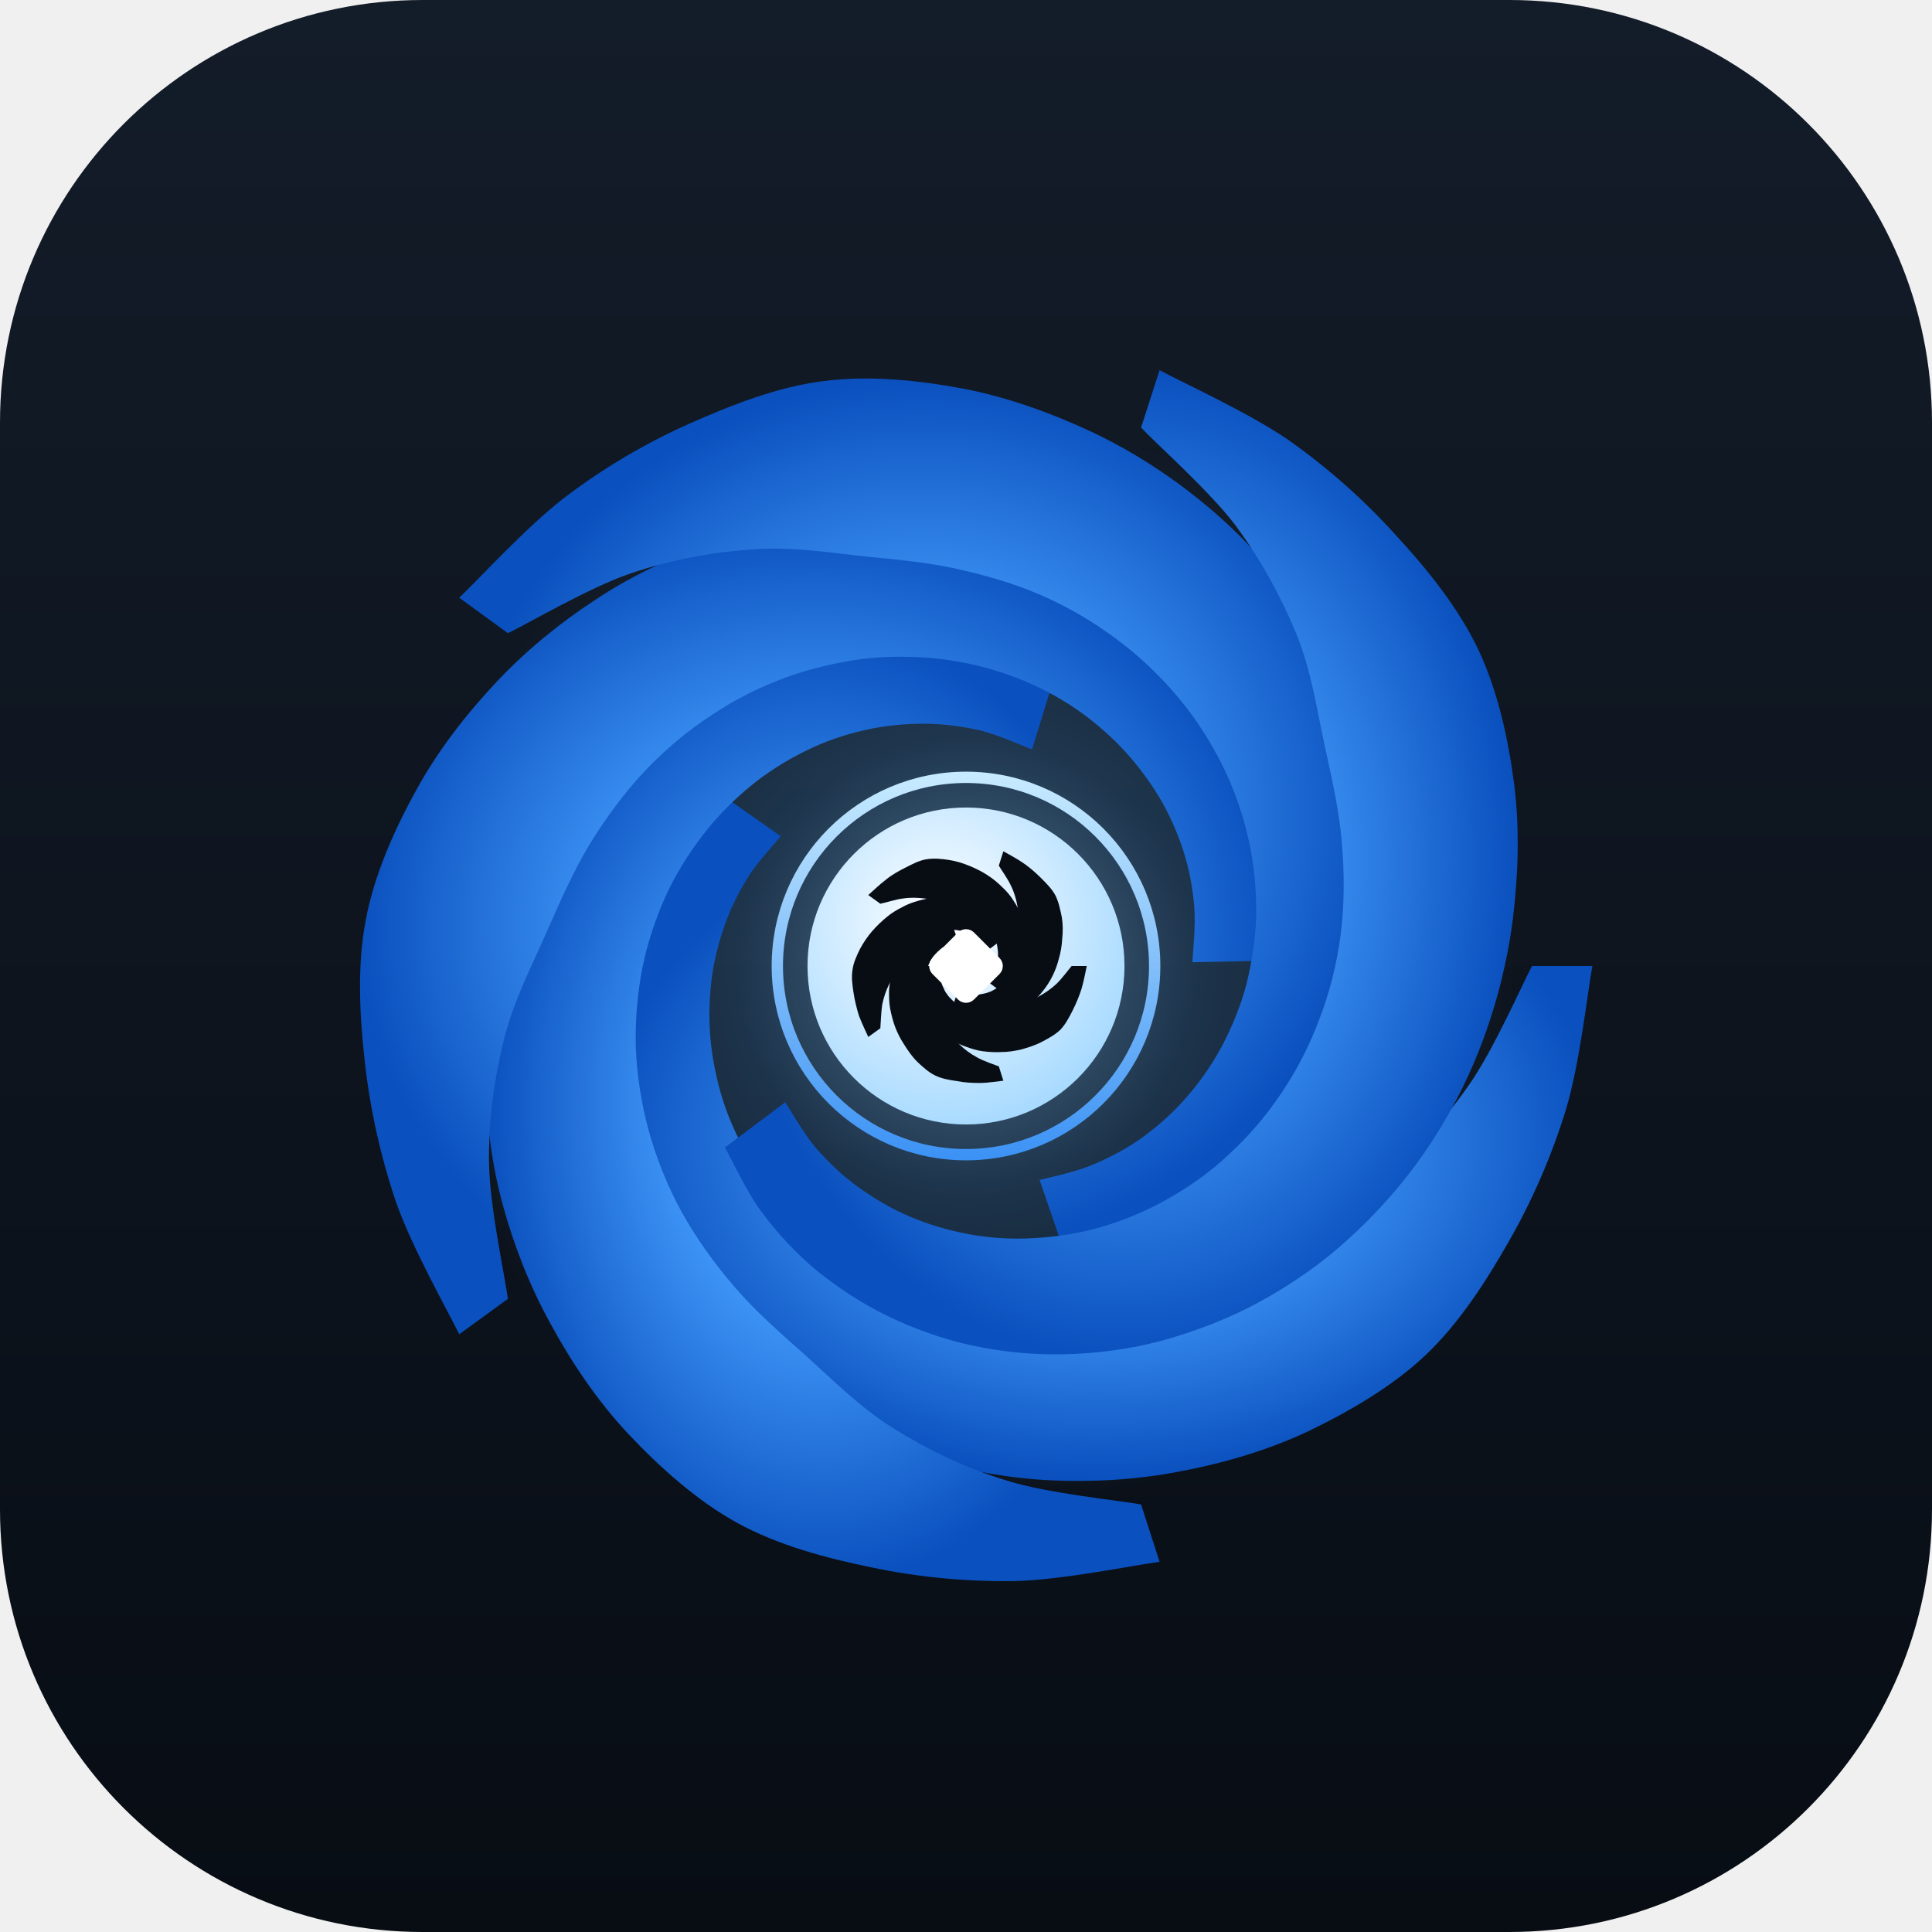
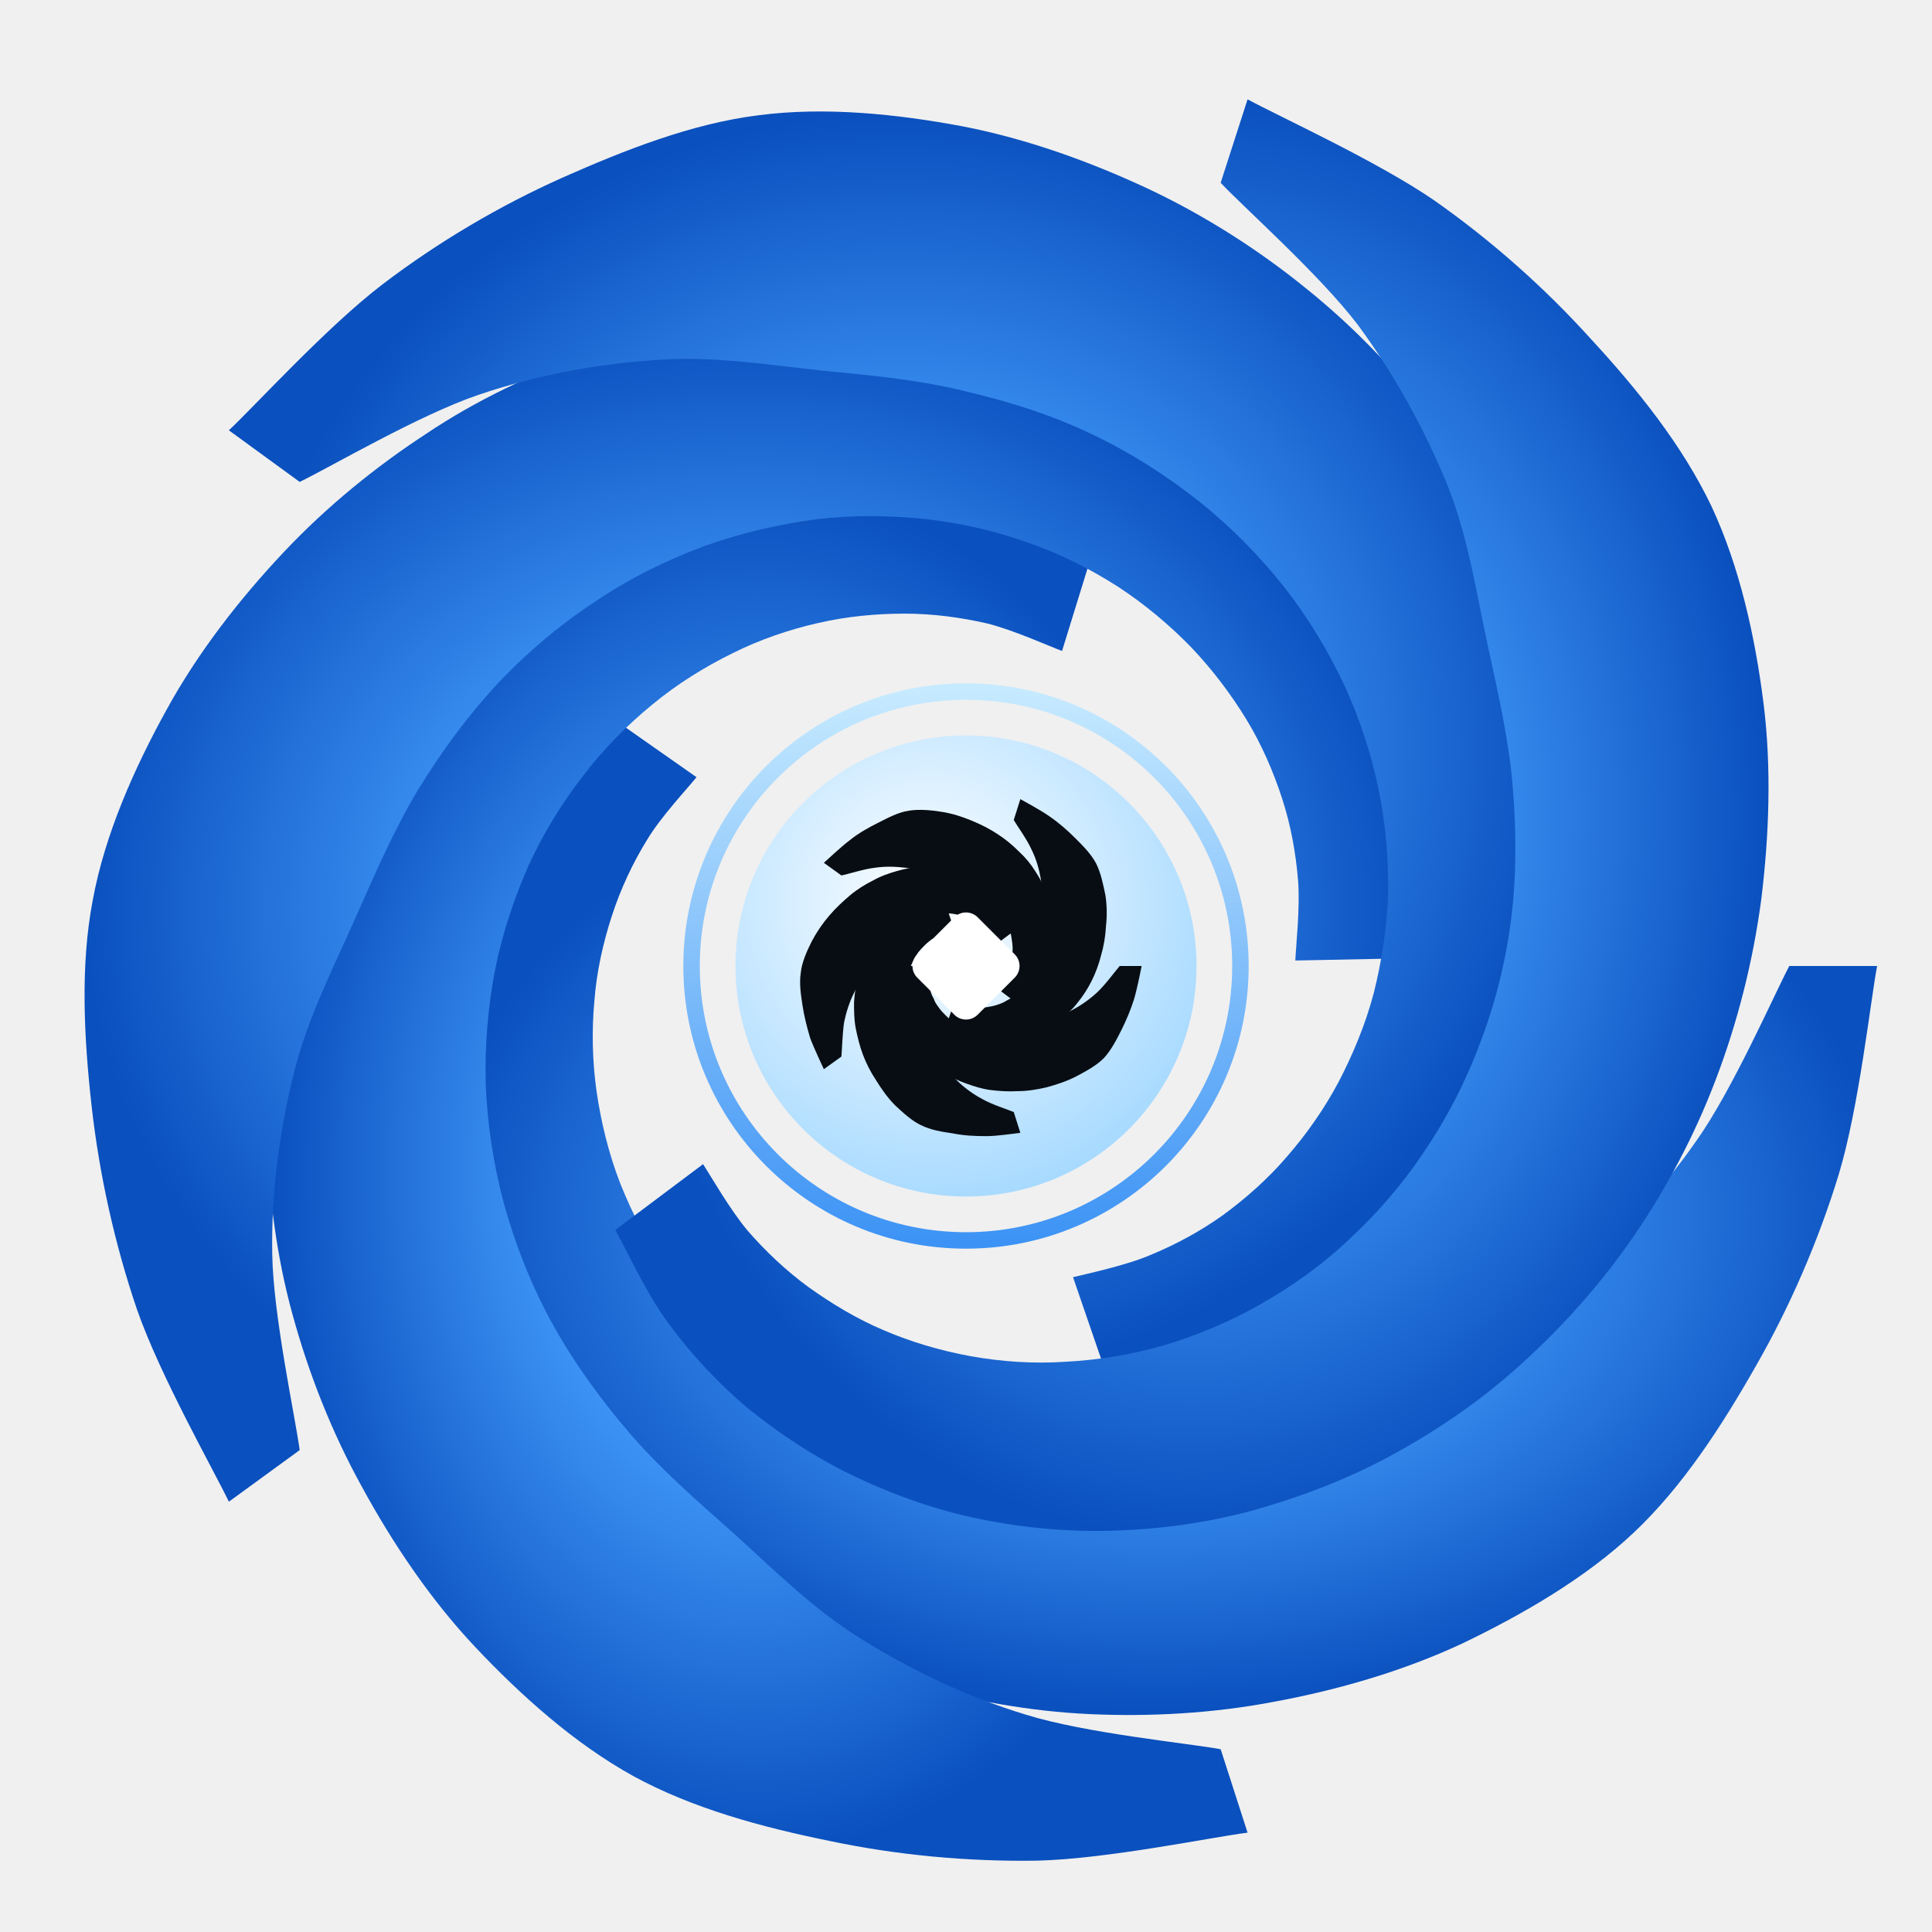
- <svg xmlns="http://www.w3.org/2000/svg" viewBox="0 0 512 512" role="img" aria-label="DEQR">
+ <svg xmlns="http://www.w3.org/2000/svg" viewBox="80 80 352 352" role="img" aria-label="DEQR">
  <defs>
-     <linearGradient id="deqr-tile-ground" x1="0" y1="0" x2="0" y2="1">
-       <stop offset="0" stop-color="#131C29" />
-       <stop offset="1" stop-color="#080D14" />
-     </linearGradient>
-     <radialGradient id="deqr-tile-arm" cx="0.5" cy="0.5" r="0.5">
+     <radialGradient id="deqr-mark-arm" cx="0.5" cy="0.5" r="0.5">
      <stop offset="0.12" stop-color="#8FCDFF" />
      <stop offset="0.46" stop-color="#3D93F5" />
      <stop offset="1" stop-color="#0A50BE" />
    </radialGradient>
-     <radialGradient id="deqr-tile-field" cx="0.42" cy="0.36" r="0.75">
+     <radialGradient id="deqr-mark-field" cx="0.42" cy="0.36" r="0.75">
      <stop offset="0" stop-color="#FFFFFF" />
      <stop offset="1" stop-color="#9BD5FF" />
    </radialGradient>
-     <linearGradient id="deqr-tile-ring" x1="0" y1="0" x2="0" y2="1">
+     <linearGradient id="deqr-mark-ring" x1="0" y1="0" x2="0" y2="1">
      <stop offset="0" stop-color="#C6EAFF" />
      <stop offset="1" stop-color="#3D93F5" />
    </linearGradient>
-     <radialGradient id="deqr-tile-focus" cx="0.5" cy="0.5" r="0.5">
-       <stop offset="0" stop-color="#BFE6FF" stop-opacity="0.5" />
-       <stop offset="0.42" stop-color="#5AB2FF" stop-opacity="0.2" />
-       <stop offset="1" stop-color="#5AB2FF" stop-opacity="0" />
-     </radialGradient>
  </defs>
-   <rect width="512" height="512" rx="112" fill="url(#deqr-tile-ground)" />
  <g transform="translate(256 256)">
-     <circle r="145" fill="url(#deqr-tile-focus)" />
-     <g fill="url(#deqr-tile-arm)">
+     <g fill="url(#deqr-mark-arm)">
      <path d="M 166 0 C 164.8 6.3 162.7 25.8 159 38 C 155.3 50.1 150.1 62.1 143.9 72.9 C 137.7 83.8 130.6 94.8 121.7 103.2 C 112.8 111.6 101.3 118.2 90.5 123.4 C 79.6 128.5 67.7 131.9 56.4 134 C 45 136.2 33.4 136.8 22.5 136.3 C 11.6 135.8 0.7 133.8 -9.3 130.9 C -19.3 128 -28.9 123.7 -37.5 118.8 C -46 113.9 -53.9 107.8 -60.7 101.3 C -67.6 94.9 -73.5 87.5 -78.3 80.1 C -83.2 72.6 -87 64.5 -89.8 56.5 C -92.6 48.6 -94.4 40.3 -95.2 32.3 C -96 24.3 -95.7 16.3 -94.7 8.8 C -93.6 1.3 -91.6 -6 -88.9 -12.7 C -86.3 -19.4 -82.8 -25.6 -78.9 -31.2 C -75 -36.7 -67.8 -43.4 -65.5 -45.9 L -49.1 -34.4 C -50.6 -32.5 -55.6 -27.2 -58.1 -23 C -60.7 -18.8 -62.9 -14.1 -64.5 -9.2 C -66.1 -4.3 -67.3 1 -67.7 6.3 C -68.2 11.6 -68.1 17.3 -67.3 22.9 C -66.5 28.4 -65.1 34.2 -63 39.6 C -60.8 45.1 -58 50.6 -54.5 55.7 C -51 60.8 -46.8 65.8 -42 70.1 C -37.2 74.5 -31.7 78.5 -25.8 81.8 C -19.9 85.1 -13.3 87.9 -6.4 89.9 C 0.5 91.8 7.9 93.1 15.4 93.4 C 22.9 93.8 30.9 93.3 38.6 91.8 C 46.4 90.3 54.2 87.8 62 84.5 C 69.8 81.3 77.1 77 85.2 72.3 C 93.3 67.5 102.7 62.8 110.7 56.1 C 118.7 49.3 126.6 41.2 133.1 31.8 C 139.7 22.5 147.2 5.3 150 0 Z" />
      <path d="M 51.3 157.9 C 44.9 158.7 25.7 162.7 13 163 C 0.3 163.2 -12.6 162 -24.9 159.4 C -37.2 156.9 -49.8 153.5 -60.6 147.6 C -71.3 141.7 -81.1 132.9 -89.4 124.1 C -97.6 115.4 -104.5 105.1 -110 95 C -115.6 84.9 -119.8 74.1 -122.7 63.5 C -125.6 53 -127 42 -127.3 31.6 C -127.6 21.2 -126.6 10.8 -124.5 1.1 C -122.5 -8.6 -119.2 -18 -115.2 -26.5 C -111.1 -34.9 -106 -42.8 -100.4 -49.8 C -94.8 -56.7 -88.2 -62.8 -81.5 -68 C -74.8 -73.1 -67.4 -77.3 -60.1 -80.5 C -52.8 -83.7 -45.1 -86 -37.6 -87.3 C -30.2 -88.6 -22.6 -89 -15.4 -88.5 C -8.3 -88.1 -1.2 -86.7 5.3 -84.7 C 11.7 -82.7 20.4 -77.9 23.4 -76.5 L 17.5 -57.4 C 15.3 -58.2 8.7 -61.2 3.9 -62.4 C -0.9 -63.5 -6 -64.2 -11.2 -64.2 C -16.3 -64.2 -21.7 -63.7 -26.9 -62.5 C -32.2 -61.3 -37.5 -59.5 -42.5 -57 C -47.6 -54.5 -52.6 -51.4 -57.2 -47.6 C -61.7 -43.9 -66.1 -39.5 -69.8 -34.6 C -73.6 -29.7 -77 -24.2 -79.7 -18.3 C -82.3 -12.4 -84.5 -5.9 -85.8 0.7 C -87.1 7.4 -87.7 14.6 -87.5 21.7 C -87.2 28.8 -86.1 36.3 -84.1 43.6 C -82.1 50.8 -79.2 58.2 -75.4 65.1 C -71.6 72 -66.8 78.7 -61.3 85.1 C -55.8 91.5 -49.4 97.1 -42.4 103.3 C -35.4 109.6 -28 117.1 -19.1 122.6 C -10.3 128.1 0 133.1 10.9 136.4 C 21.8 139.8 40.4 141.6 46.4 142.7 Z" />
      <path d="M -134.3 97.6 C -137.1 91.8 -146.8 74.7 -151 62.7 C -155.1 50.7 -157.9 38 -159.3 25.6 C -160.7 13.1 -161.4 0 -159.1 -12 C -156.9 -24 -151.5 -36.1 -145.7 -46.6 C -139.9 -57.2 -132.3 -66.9 -124.4 -75.3 C -116.5 -83.7 -107.5 -91 -98.3 -97 C -89.2 -103.1 -79.2 -107.8 -69.4 -111.3 C -59.6 -114.9 -49.3 -117 -39.5 -118.1 C -29.7 -119.2 -19.7 -118.9 -10.4 -117.7 C -1.1 -116.5 8 -114 16.3 -110.8 C 24.6 -107.6 32.5 -103.3 39.4 -98.5 C 46.4 -93.7 52.7 -88 58 -82.1 C 63.3 -76.1 67.8 -69.4 71.4 -62.8 C 75 -56.1 77.6 -48.9 79.4 -42 C 81.2 -35.1 82.1 -27.9 82.1 -21.1 C 82.2 -14.4 80.3 -4.7 80 -1.4 L 60 -1 C 60.1 -3.5 60.9 -10.7 60.5 -15.6 C 60.1 -20.5 59.2 -25.6 57.6 -30.5 C 56 -35.4 53.9 -40.3 51.1 -44.9 C 48.3 -49.5 44.9 -54 41 -58.1 C 37.1 -62.1 32.6 -65.9 27.7 -69.1 C 22.7 -72.3 17.2 -75.1 11.4 -77.1 C 5.5 -79.2 -0.8 -80.7 -7.2 -81.4 C -13.6 -82.1 -20.5 -82.2 -27.2 -81.4 C -34 -80.5 -41 -78.9 -47.7 -76.5 C -54.4 -74 -61.2 -70.7 -67.4 -66.5 C -73.7 -62.4 -79.8 -57.3 -85.2 -51.6 C -90.6 -45.8 -95.5 -39.2 -99.9 -32 C -104.2 -24.8 -107.6 -17 -111.4 -8.4 C -115.2 0.2 -120 9.5 -122.5 19.7 C -125 29.8 -126.6 41.1 -126.4 52.5 C -126.2 63.9 -122.2 82.2 -121.4 88.2 Z" />
      <path d="M -134.3 -97.6 C -129.6 -102 -116.4 -116.5 -106.3 -124.2 C -96.2 -131.9 -85 -138.5 -73.6 -143.6 C -62.1 -148.7 -49.9 -153.5 -37.8 -155 C -25.6 -156.6 -12.5 -155.2 -0.7 -153 C 11.2 -150.7 22.7 -146.5 33.2 -141.6 C 43.6 -136.7 53.4 -130.4 61.9 -123.5 C 70.5 -116.6 78.1 -108.7 84.4 -100.4 C 90.8 -92.2 96.1 -83.1 100.1 -74.1 C 104.2 -65.1 107 -55.5 108.7 -46.3 C 110.4 -37.1 110.9 -27.6 110.4 -18.7 C 110 -9.8 108.3 -1 105.9 7.1 C 103.5 15.1 100 22.9 96 29.8 C 91.9 36.7 87 43.1 81.7 48.5 C 76.5 54 70.5 58.7 64.5 62.6 C 58.4 66.4 51.9 69.4 45.5 71.6 C 39.1 73.8 29.3 75 26 75.6 L 19.5 56.7 C 21.9 56.1 29 54.6 33.5 52.7 C 38.1 50.8 42.6 48.4 46.8 45.4 C 50.9 42.4 55 38.8 58.5 34.7 C 62 30.7 65.3 26 67.9 21.1 C 70.5 16.1 72.8 10.6 74.3 4.9 C 75.7 -0.7 76.7 -6.9 76.9 -13 C 77 -19.2 76.5 -25.7 75.2 -32 C 73.9 -38.4 71.8 -44.9 69 -51 C 66.1 -57.2 62.4 -63.4 58 -69 C 53.6 -74.6 48.3 -80 42.4 -84.7 C 36.6 -89.3 29.9 -93.6 22.7 -97 C 15.6 -100.4 7.7 -102.9 -0.5 -104.8 C -8.7 -106.8 -17.1 -107.6 -26.4 -108.5 C -35.8 -109.5 -46.1 -111.2 -56.6 -110.4 C -67 -109.7 -78.2 -107.7 -89 -104 C -99.8 -100.3 -116 -90.8 -121.4 -88.2 Z" />
      <path d="M 51.3 -157.9 C 57 -154.8 74.8 -146.7 85.3 -139.5 C 95.7 -132.2 105.4 -123.6 113.8 -114.3 C 122.3 -105.1 130.5 -94.9 135.8 -83.8 C 141 -72.7 143.8 -59.8 145.3 -47.9 C 146.8 -36 146.3 -23.6 144.9 -12.2 C 143.4 -0.8 140.5 10.5 136.6 20.7 C 132.7 31 127.5 40.7 121.6 49.3 C 115.7 57.9 108.7 65.7 101.4 72.3 C 94.1 79 85.9 84.6 77.6 89.1 C 69.4 93.6 60.5 96.9 51.9 99.3 C 43.3 101.6 34.5 102.7 26 102.9 C 17.6 103.1 9.1 102.2 1.3 100.5 C -6.5 98.8 -14.1 96 -20.9 92.7 C -27.7 89.4 -34 85.2 -39.6 80.7 C -45.1 76.1 -50 70.8 -54 65.4 C -58.1 60 -62.2 51 -63.9 48.1 L -47.9 36.1 C -46.6 38.1 -43 44.4 -39.8 48.2 C -36.6 51.9 -32.8 55.5 -28.7 58.5 C -24.5 61.5 -19.9 64.3 -14.9 66.4 C -10 68.5 -4.6 70.1 0.9 71.1 C 6.5 72.1 12.4 72.5 18.2 72.1 C 24.1 71.8 30.2 70.8 36.1 69.1 C 42.1 67.3 48.1 64.8 53.7 61.6 C 59.3 58.4 64.9 54.5 69.8 49.8 C 74.8 45.2 79.5 39.8 83.5 33.8 C 87.5 27.9 91 21.2 93.6 14.2 C 96.3 7.2 98.3 -0.5 99.3 -8.4 C 100.3 -16.2 100.3 -24.4 99.6 -32.8 C 98.9 -41.2 97 -49.5 95 -58.7 C 93 -67.9 91.5 -78.3 87.6 -87.9 C 83.6 -97.6 78.2 -107.6 71.4 -116.8 C 64.5 -125.9 50.5 -138.3 46.4 -142.7 Z" />
    </g>
-     <circle r="50" fill="none" stroke="url(#deqr-tile-ring)" stroke-width="3" />
-     <circle r="42" fill="url(#deqr-tile-field)" />
+     <circle r="50" fill="none" stroke="url(#deqr-mark-ring)" stroke-width="3" />
+     <circle r="42" fill="url(#deqr-mark-field)" />
    <path d="M 32 0 C 31.8 1 31.2 4.1 30.6 6.1 C 30 8 29.2 9.9 28.3 11.7 C 27.4 13.5 26.4 15.4 25.1 16.8 C 23.7 18.2 21.8 19.2 20.1 20.1 C 18.4 21 16.5 21.6 14.7 22.1 C 13 22.5 11.2 22.8 9.5 22.8 C 7.8 22.9 6.1 22.8 4.5 22.6 C 2.9 22.4 1.4 21.9 0 21.4 C -1.4 20.9 -2.7 20.3 -3.9 19.5 C -5.1 18.8 -6.1 18 -7.1 17.1 C -8 16.2 -8.8 15.3 -9.5 14.3 C -10.2 13.3 -10.8 12.3 -11.3 11.3 C -11.7 10.2 -12 9.2 -12.2 8.2 C -12.5 7.2 -12.5 6.2 -12.6 5.2 C -12.6 4.2 -12.5 3.3 -12.3 2.4 C -12.1 1.6 -11.6 0.4 -11.5 0 L -6.5 0 C -6.5 0.2 -6.7 0.9 -6.8 1.3 C -6.8 1.8 -6.8 2.3 -6.8 2.8 C -6.7 3.3 -6.7 3.8 -6.5 4.4 C -6.4 4.9 -6.2 5.4 -5.9 5.9 C -5.7 6.5 -5.4 7 -5 7.5 C -4.7 8 -4.2 8.5 -3.7 9 C -3.2 9.5 -2.7 9.9 -2.1 10.4 C -1.4 10.8 -0.7 11.1 0 11.4 C 0.7 11.7 1.6 12 2.4 12.2 C 3.3 12.3 4.2 12.4 5.2 12.4 C 6.1 12.5 7.1 12.4 8.1 12.2 C 9.2 12 10.2 11.7 11.3 11.3 C 12.4 10.9 13.4 10.4 14.7 9.8 C 16.1 9.3 17.9 8.9 19.4 8 C 20.9 7.2 22.5 6.1 23.9 4.8 C 25.4 3.4 27.3 0.8 28 0 Z" fill="#080D14" />
    <path d="M 9.9 30.4 C 8.9 30.5 5.7 31 3.7 31 C 1.6 31 -0.4 30.9 -2.4 30.5 C -4.4 30.2 -6.4 29.9 -8.2 29 C -9.9 28.2 -11.5 26.7 -12.9 25.4 C -14.3 24 -15.4 22.4 -16.4 20.8 C -17.4 19.3 -18.2 17.7 -18.8 16.1 C -19.4 14.5 -19.8 12.8 -20.1 11.3 C -20.4 9.7 -20.4 8.1 -20.4 6.6 C -20.3 5.1 -20.1 3.7 -19.8 2.3 C -19.5 1 -19 -0.3 -18.5 -1.5 C -17.9 -2.6 -17.2 -3.7 -16.5 -4.7 C -15.8 -5.6 -15 -6.5 -14.2 -7.2 C -13.3 -8 -12.4 -8.6 -11.6 -9.1 C -10.7 -9.6 -9.7 -10 -8.8 -10.3 C -7.9 -10.6 -7 -10.8 -6.1 -10.9 C -5.2 -11 -4 -10.9 -3.6 -10.9 L -2 -6.2 C -2.2 -6.2 -2.9 -6.1 -3.4 -6 C -3.8 -5.9 -4.3 -5.8 -4.8 -5.6 C -5.2 -5.4 -5.7 -5.1 -6.2 -4.9 C -6.6 -4.6 -7.1 -4.2 -7.5 -3.8 C -7.9 -3.4 -8.3 -3 -8.7 -2.5 C -9.1 -1.9 -9.4 -1.4 -9.7 -0.8 C -10 -0.1 -10.3 0.5 -10.5 1.2 C -10.7 2 -10.8 2.7 -10.9 3.5 C -10.9 4.3 -10.9 5.2 -10.8 6.1 C -10.7 6.9 -10.5 7.8 -10.2 8.8 C -10 9.7 -9.6 10.6 -9.1 11.5 C -8.6 12.4 -8 13.3 -7.2 14.2 C -6.5 15.1 -5.7 15.9 -4.8 17.1 C -3.9 18.2 -2.9 19.7 -1.6 20.9 C -0.4 22.1 1.2 23.3 2.9 24.2 C 4.6 25.2 7.7 26.2 8.7 26.6 Z" fill="#080D14" />
    <path d="M -25.9 18.8 C -26.3 17.9 -27.7 15 -28.4 13.1 C -29 11.1 -29.5 9.1 -29.8 7.1 C -30.1 5.2 -30.4 3.1 -30.1 1.2 C -29.9 -0.7 -29 -2.7 -28.1 -4.5 C -27.2 -6.2 -26.1 -7.8 -24.9 -9.2 C -23.7 -10.6 -22.4 -11.8 -21.1 -12.9 C -19.8 -14 -18.3 -14.9 -16.9 -15.6 C -15.5 -16.4 -14 -16.9 -12.6 -17.3 C -11.2 -17.7 -9.7 -18 -8.3 -18.1 C -7 -18.2 -5.6 -18.2 -4.3 -18 C -3 -17.8 -1.8 -17.5 -0.7 -17.2 C 0.5 -16.8 1.5 -16.3 2.5 -15.7 C 3.5 -15.2 4.3 -14.5 5.1 -13.8 C 5.9 -13.1 6.5 -12.4 7.1 -11.6 C 7.7 -10.8 8.1 -10 8.5 -9.2 C 8.9 -8.4 9.2 -7.2 9.3 -6.8 L 5.3 -3.8 C 5.2 -4 4.9 -4.7 4.7 -5.1 C 4.4 -5.5 4.2 -5.9 3.8 -6.3 C 3.5 -6.6 3.1 -7 2.7 -7.4 C 2.3 -7.7 1.8 -8 1.3 -8.3 C 0.8 -8.6 0.2 -8.8 -0.4 -9 C -1 -9.2 -1.6 -9.4 -2.3 -9.5 C -3 -9.6 -3.7 -9.6 -4.4 -9.6 C -5.2 -9.5 -5.9 -9.4 -6.7 -9.2 C -7.5 -9.1 -8.3 -8.8 -9.1 -8.4 C -9.9 -8.1 -10.7 -7.6 -11.5 -7 C -12.3 -6.5 -13 -5.8 -13.7 -5.1 C -14.5 -4.3 -15.1 -3.5 -15.8 -2.5 C -16.4 -1.5 -16.9 -0.5 -17.7 0.7 C -18.5 1.9 -19.7 3.3 -20.4 4.9 C -21.2 6.5 -21.8 8.3 -22.2 10.2 C -22.5 12.1 -22.6 15.4 -22.7 16.5 Z" fill="#080D14" />
    <path d="M -25.9 -18.8 C -25.1 -19.5 -22.8 -21.7 -21.2 -22.9 C -19.6 -24.2 -17.8 -25.2 -16 -26.1 C -14.2 -27 -12.4 -28 -10.4 -28.3 C -8.5 -28.6 -6.4 -28.4 -4.5 -28.1 C -2.5 -27.8 -0.7 -27.2 1 -26.5 C 2.7 -25.8 4.3 -25 5.8 -24 C 7.2 -23.1 8.5 -22 9.6 -20.9 C 10.8 -19.8 11.8 -18.6 12.6 -17.3 C 13.4 -16.1 14.1 -14.8 14.6 -13.5 C 15.2 -12.2 15.5 -10.9 15.8 -9.7 C 16 -8.4 16.1 -7.1 16.1 -5.9 C 16.1 -4.7 15.9 -3.6 15.7 -2.5 C 15.5 -1.4 15.1 -0.4 14.7 0.6 C 14.3 1.5 13.8 2.4 13.2 3.2 C 12.7 3.9 12 4.6 11.4 5.2 C 10.7 5.8 9.6 6.5 9.3 6.8 L 5.3 3.8 C 5.4 3.7 5.9 3.2 6.3 2.9 C 6.6 2.5 6.9 2.1 7.1 1.7 C 7.4 1.3 7.6 0.8 7.8 0.3 C 8 -0.2 8.2 -0.7 8.3 -1.3 C 8.4 -1.9 8.5 -2.5 8.5 -3.1 C 8.5 -3.8 8.4 -4.4 8.3 -5.1 C 8.2 -5.8 8 -6.5 7.7 -7.2 C 7.5 -7.9 7.1 -8.6 6.7 -9.2 C 6.3 -9.9 5.8 -10.6 5.2 -11.3 C 4.6 -11.9 3.9 -12.5 3.1 -13.1 C 2.4 -13.7 1.5 -14.2 0.6 -14.6 C -0.4 -15.1 -1.4 -15.4 -2.5 -15.8 C -3.6 -16.1 -4.7 -16.3 -6.1 -16.6 C -7.5 -17 -9.2 -17.7 -11 -17.9 C -12.7 -18.1 -14.6 -18.2 -16.6 -17.9 C -18.5 -17.7 -21.6 -16.7 -22.7 -16.5 Z" fill="#080D14" />
    <path d="M 9.9 -30.4 C 10.8 -29.9 13.6 -28.4 15.3 -27.2 C 16.9 -26.1 18.5 -24.7 19.9 -23.3 C 21.3 -21.9 22.8 -20.4 23.7 -18.7 C 24.6 -16.9 25 -14.8 25.4 -12.9 C 25.7 -11 25.7 -9 25.5 -7.2 C 25.4 -5.4 25.1 -3.6 24.6 -1.9 C 24.2 -0.3 23.6 1.3 22.9 2.7 C 22.2 4.1 21.3 5.5 20.4 6.6 C 19.5 7.8 18.4 8.8 17.4 9.7 C 16.3 10.6 15.2 11.4 14.1 12 C 12.9 12.6 11.8 13.1 10.6 13.5 C 9.5 13.8 8.3 14.1 7.2 14.2 C 6.1 14.3 5 14.3 4 14.2 C 3 14.1 2 13.8 1.1 13.5 C 0.2 13.3 -0.7 12.9 -1.5 12.4 C -2.2 12 -3.2 11.2 -3.6 10.9 L -2 6.2 C -1.8 6.3 -1.2 6.7 -0.8 6.8 C -0.4 7 0.1 7.2 0.6 7.3 C 1.1 7.4 1.6 7.5 2.1 7.5 C 2.7 7.6 3.2 7.6 3.8 7.5 C 4.4 7.4 5 7.3 5.6 7.1 C 6.2 6.9 6.8 6.7 7.4 6.3 C 8 6 8.6 5.6 9.2 5.2 C 9.8 4.7 10.4 4.1 10.9 3.5 C 11.4 2.9 11.9 2.2 12.3 1.5 C 12.7 0.7 13.1 -0.2 13.4 -1.1 C 13.7 -2 14 -2.9 14.1 -4 C 14.2 -5 14.2 -6.1 14.2 -7.2 C 14.2 -8.4 14 -9.5 13.9 -11 C 13.8 -12.4 14 -14.2 13.6 -16 C 13.3 -17.7 12.8 -19.5 11.9 -21.3 C 11.1 -23.1 9.2 -25.7 8.7 -26.6 Z" fill="#080D14" />
    <path d="M -2.1 -8.9 A 3 3 0 0 1 2.1 -8.9 L 8.9 -2.1 A 3 3 0 0 1 8.9 2.1 L 2.1 8.9 A 3 3 0 0 1 -2.1 8.9 L -8.9 2.1 A 3 3 0 0 1 -8.9 -2.1 Z" fill="#FFFFFF" />
  </g>
</svg>
